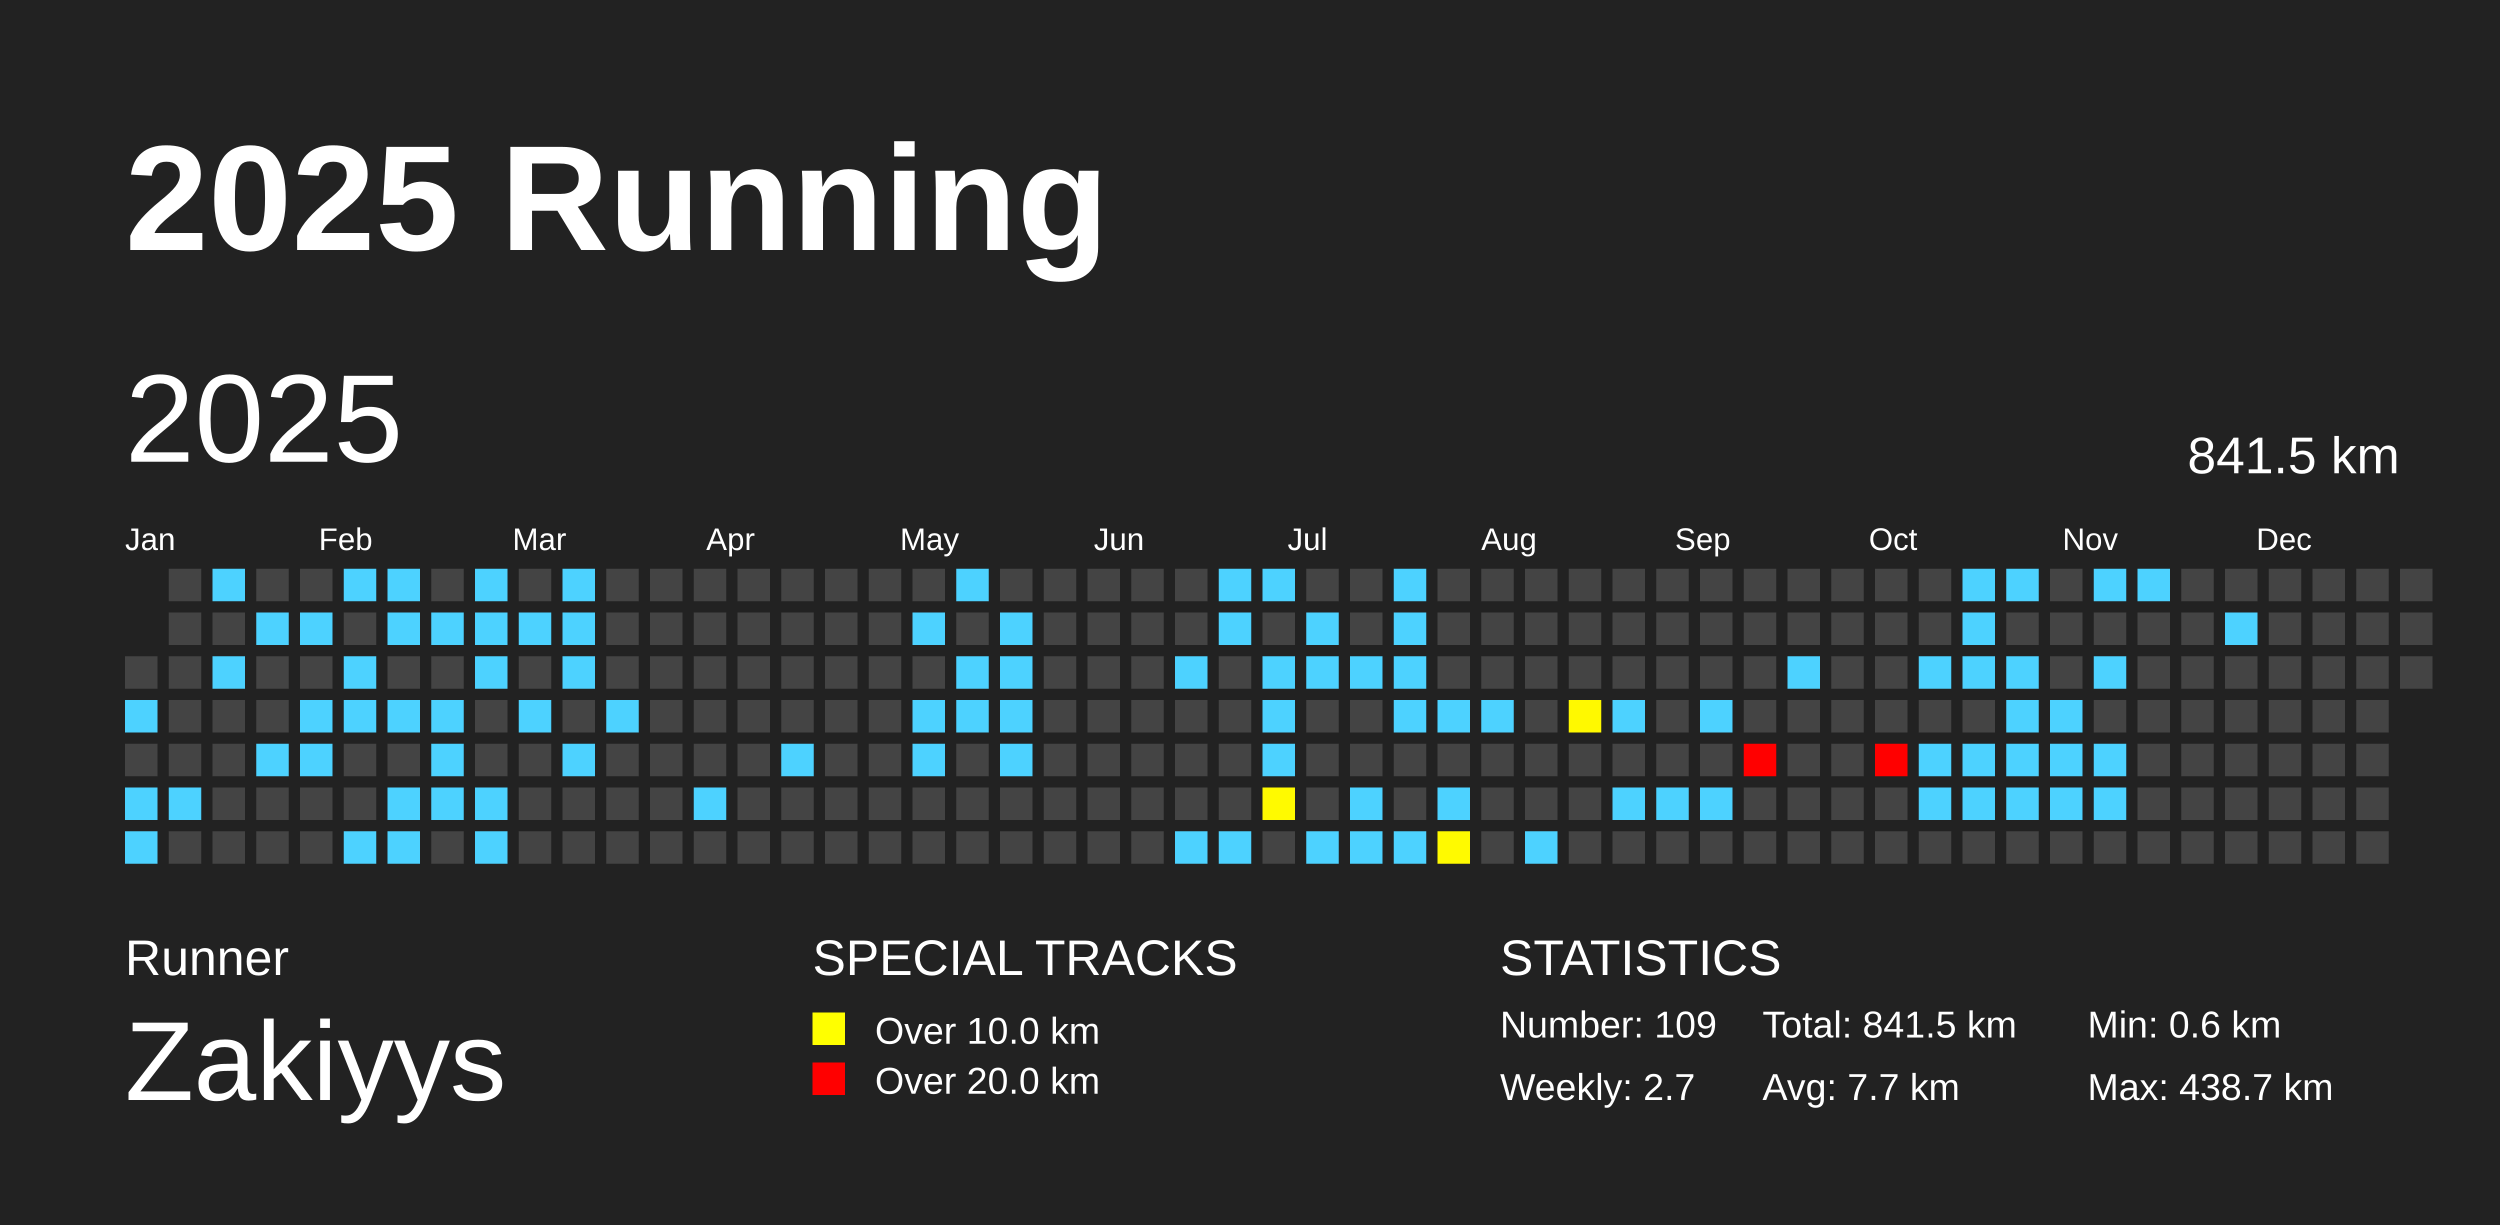
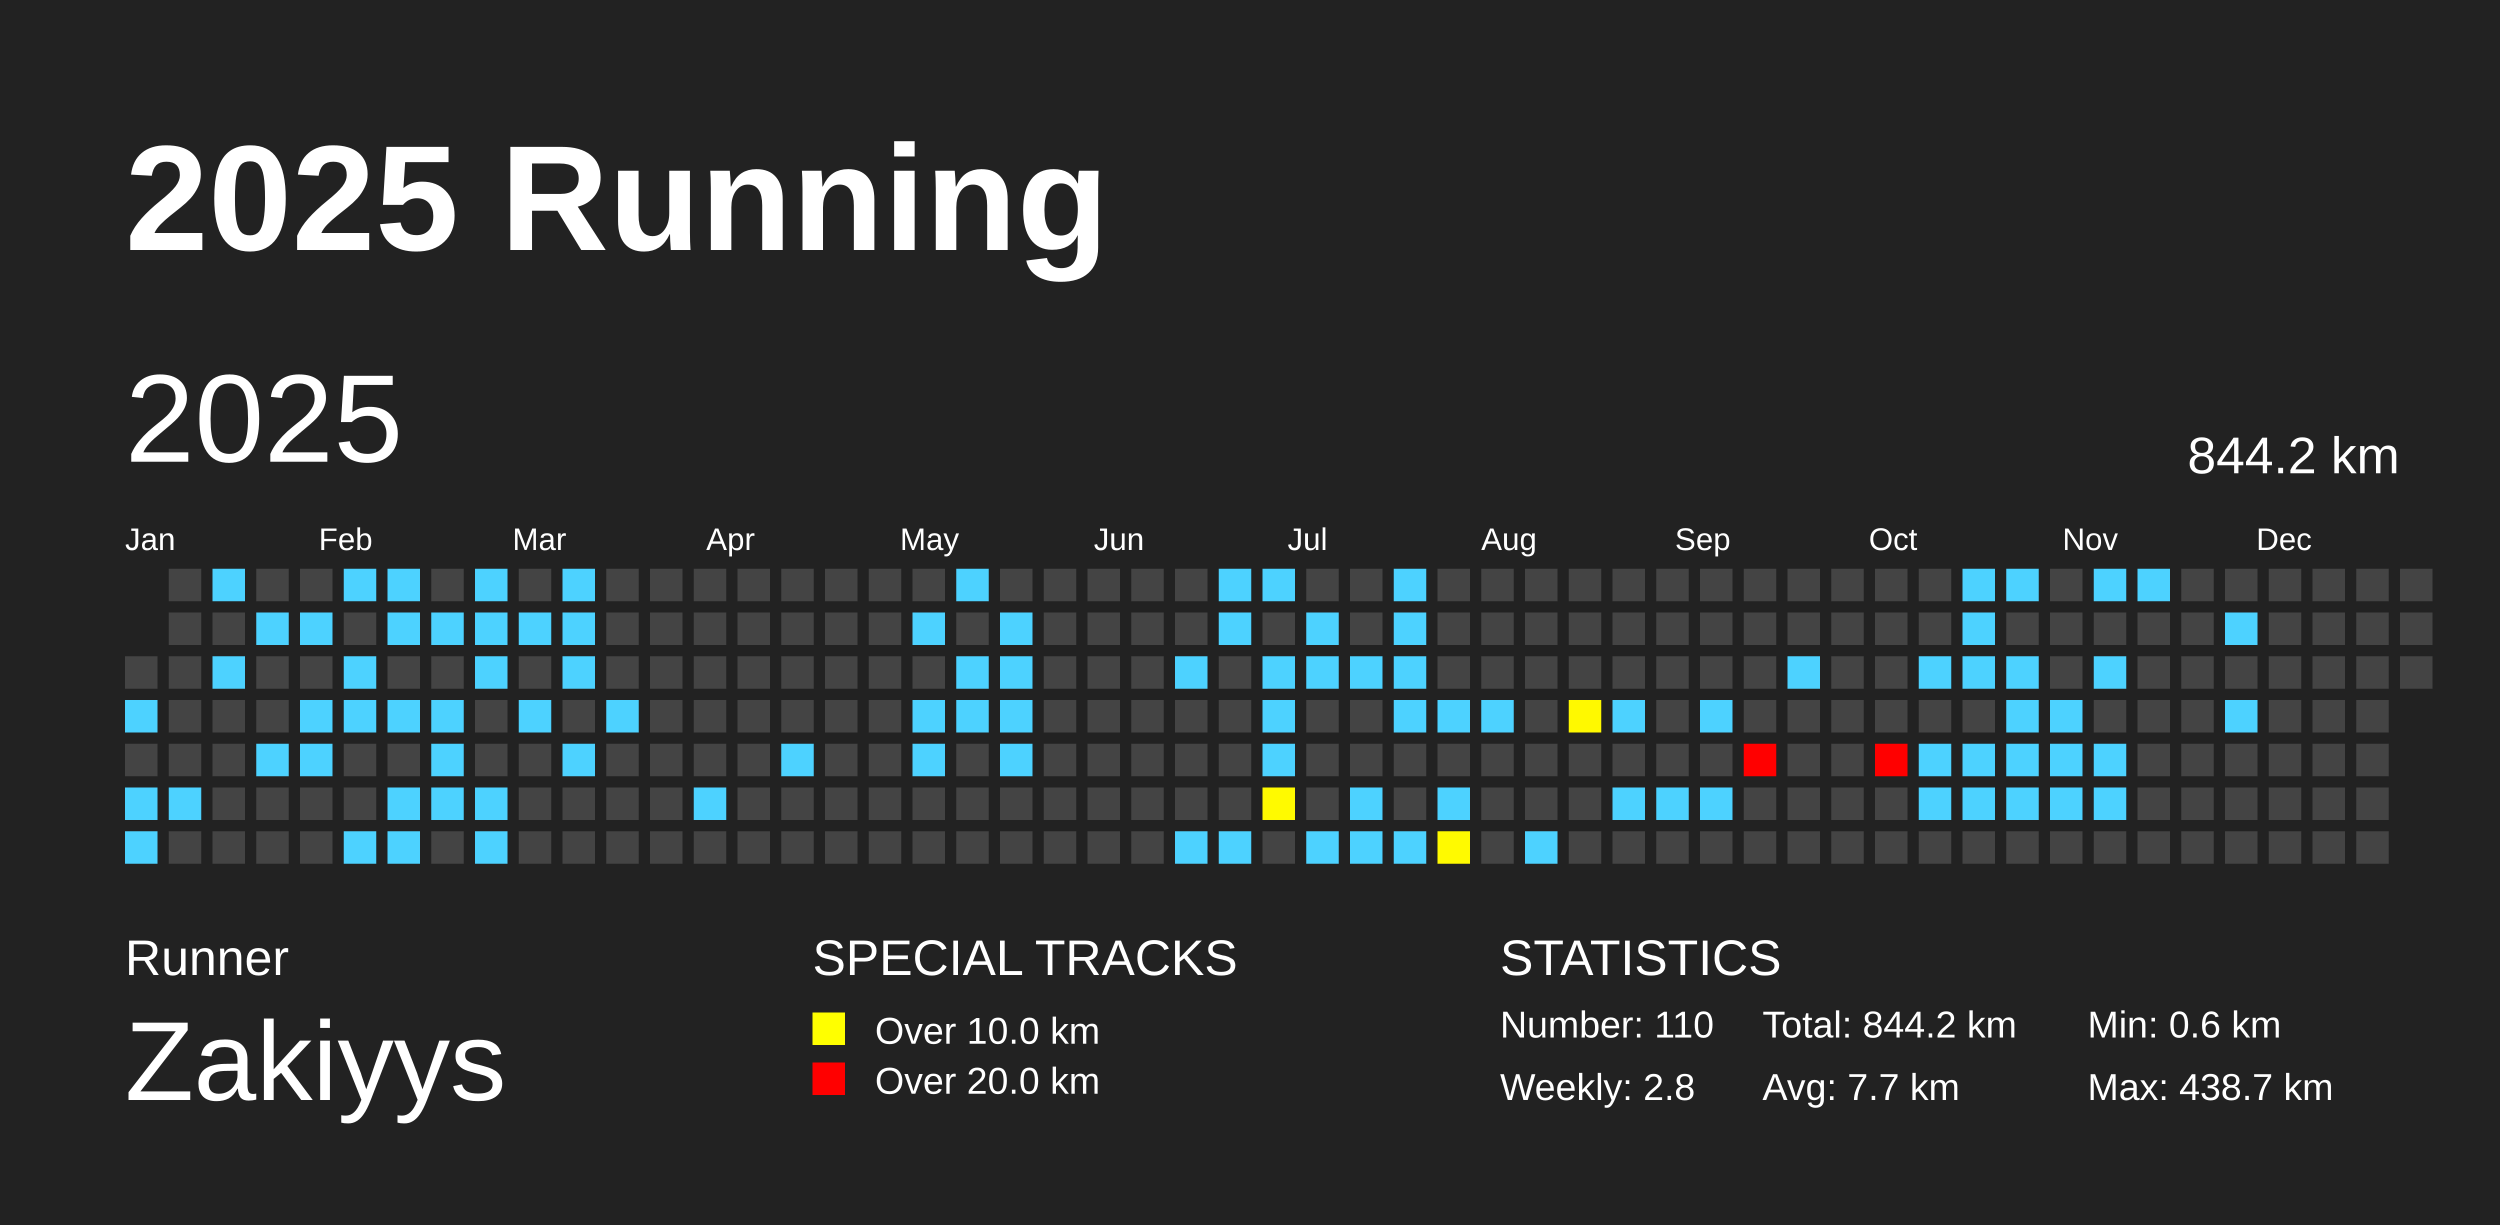
<svg xmlns="http://www.w3.org/2000/svg" baseProfile="full" height="98mm" version="1.1" viewBox="0,0,200,98" width="200mm">
  <defs />
  <rect fill="#222222" height="98" width="200" x="0" y="0" />
  <text fill="#FFFFFF" style="font-size:12px; font-family:Arial; font-weight:bold;" x="10" y="20">2025 Running</text>
  <text fill="#FFFFFF" style="font-size:4px; font-family:Arial" x="10" y="78">Runner</text>
  <text fill="#FFFFFF" style="font-size:9px; font-family:Arial" x="10" y="88">Zakiyys</text>
  <text fill="#FFFFFF" style="font-size:4px; font-family:Arial" x="65" y="78">SPECIAL TRACKS</text>
  <rect fill="yellow" height="2.6" width="2.6" x="65" y="81" />
  <text fill="#FFFFFF" style="font-size:3px; font-family:Arial" x="70" y="83.5">Over 10.0 km</text>
  <rect fill="red" height="2.6" width="2.6" x="65" y="85" />
  <text fill="#FFFFFF" style="font-size:3px; font-family:Arial" x="70" y="87.5">Over 20.0 km</text>
  <text fill="#FFFFFF" style="font-size:4px; font-family:Arial" x="120" y="78">STATISTICS</text>
-   <text fill="#FFFFFF" style="font-size:3px; font-family:Arial" x="120" y="83">Number: 109</text>
-   <text fill="#FFFFFF" style="font-size:3px; font-family:Arial" x="120" y="88">Weekly: 2.7</text>
-   <text fill="#FFFFFF" style="font-size:3px; font-family:Arial" x="141" y="83">Total: 841.5 km</text>
+   <text fill="#FFFFFF" style="font-size:3px; font-family:Arial" x="120" y="83">Number: 110</text>
+   <text fill="#FFFFFF" style="font-size:3px; font-family:Arial" x="120" y="88">Weekly: 2.8</text>
+   <text fill="#FFFFFF" style="font-size:3px; font-family:Arial" x="141" y="83">Total: 844.2 km</text>
  <text fill="#FFFFFF" style="font-size:3px; font-family:Arial" x="141" y="88">Avg: 7.7 km</text>
  <text fill="#FFFFFF" style="font-size:3px; font-family:Arial" x="167" y="83">Min: 0.6 km</text>
  <text fill="#FFFFFF" style="font-size:3px; font-family:Arial" x="167" y="88">Max: 438.7 km</text>
  <text dominant-baseline="hanging" fill="#FFFFFF" style="font-size:10.0px; font-family:Arial;" x="10" y="30">2025</text>
-   <text dominant-baseline="hanging" fill="#FFFFFF" style="font-size:4.125px; font-family:Arial;" x="175" y="35">841.5 km</text>
+   <text dominant-baseline="hanging" fill="#FFFFFF" style="font-size:4.125px; font-family:Arial;" x="175" y="35">844.2 km</text>
  <text fill="#FFFFFF" style="font-size:2.5px; font-family:Arial" x="10.0" y="44">Jan</text>
  <text fill="#FFFFFF" style="font-size:2.5px; font-family:Arial" x="25.5" y="44">Feb</text>
  <text fill="#FFFFFF" style="font-size:2.5px; font-family:Arial" x="41.0" y="44">Mar</text>
  <text fill="#FFFFFF" style="font-size:2.5px; font-family:Arial" x="56.5" y="44">Apr</text>
  <text fill="#FFFFFF" style="font-size:2.5px; font-family:Arial" x="72.0" y="44">May</text>
  <text fill="#FFFFFF" style="font-size:2.5px; font-family:Arial" x="87.5" y="44">Jun</text>
  <text fill="#FFFFFF" style="font-size:2.5px; font-family:Arial" x="103.0" y="44">Jul</text>
  <text fill="#FFFFFF" style="font-size:2.5px; font-family:Arial" x="118.5" y="44">Aug</text>
  <text fill="#FFFFFF" style="font-size:2.5px; font-family:Arial" x="134.0" y="44">Sep</text>
  <text fill="#FFFFFF" style="font-size:2.5px; font-family:Arial" x="149.5" y="44">Oct</text>
  <text fill="#FFFFFF" style="font-size:2.5px; font-family:Arial" x="165.0" y="44">Nov</text>
  <text fill="#FFFFFF" style="font-size:2.5px; font-family:Arial" x="180.5" y="44">Dec</text>
  <rect fill="#444444" height="2.6" width="2.6" x="10.0" y="52.5" />
  <rect fill="#4dd2ff" height="2.6" width="2.6" x="10.0" y="56.0" />
  <rect fill="#444444" height="2.6" width="2.6" x="10.0" y="59.5" />
  <rect fill="#4dd2ff" height="2.6" width="2.6" x="10.0" y="63.0" />
  <rect fill="#4dd2ff" height="2.6" width="2.6" x="10.0" y="66.5" />
  <rect fill="#444444" height="2.6" width="2.6" x="13.5" y="45.5" />
  <rect fill="#444444" height="2.6" width="2.6" x="13.5" y="49.0" />
  <rect fill="#444444" height="2.6" width="2.6" x="13.5" y="52.5" />
  <rect fill="#444444" height="2.6" width="2.6" x="13.5" y="56.0" />
  <rect fill="#444444" height="2.6" width="2.6" x="13.5" y="59.5" />
  <rect fill="#4dd2ff" height="2.6" width="2.6" x="13.5" y="63.0" />
  <rect fill="#444444" height="2.6" width="2.6" x="13.5" y="66.5" />
  <rect fill="#4dd2ff" height="2.6" width="2.6" x="17.0" y="45.5" />
  <rect fill="#444444" height="2.6" width="2.6" x="17.0" y="49.0" />
  <rect fill="#4dd2ff" height="2.6" width="2.6" x="17.0" y="52.5" />
  <rect fill="#444444" height="2.6" width="2.6" x="17.0" y="56.0" />
  <rect fill="#444444" height="2.6" width="2.6" x="17.0" y="59.5" />
  <rect fill="#444444" height="2.6" width="2.6" x="17.0" y="63.0" />
  <rect fill="#444444" height="2.6" width="2.6" x="17.0" y="66.5" />
  <rect fill="#444444" height="2.6" width="2.6" x="20.5" y="45.5" />
  <rect fill="#4dd2ff" height="2.6" width="2.6" x="20.5" y="49.0" />
  <rect fill="#444444" height="2.6" width="2.6" x="20.5" y="52.5" />
  <rect fill="#444444" height="2.6" width="2.6" x="20.5" y="56.0" />
  <rect fill="#4dd2ff" height="2.6" width="2.6" x="20.5" y="59.5" />
  <rect fill="#444444" height="2.6" width="2.6" x="20.5" y="63.0" />
  <rect fill="#444444" height="2.6" width="2.6" x="20.5" y="66.5" />
  <rect fill="#444444" height="2.6" width="2.6" x="24.0" y="45.5" />
  <rect fill="#4dd2ff" height="2.6" width="2.6" x="24.0" y="49.0" />
  <rect fill="#444444" height="2.6" width="2.6" x="24.0" y="52.5" />
  <rect fill="#4dd2ff" height="2.6" width="2.6" x="24.0" y="56.0" />
  <rect fill="#4dd2ff" height="2.6" width="2.6" x="24.0" y="59.5" />
  <rect fill="#444444" height="2.6" width="2.6" x="24.0" y="63.0" />
  <rect fill="#444444" height="2.6" width="2.6" x="24.0" y="66.5" />
  <rect fill="#4dd2ff" height="2.6" width="2.6" x="27.5" y="45.5" />
  <rect fill="#444444" height="2.6" width="2.6" x="27.5" y="49.0" />
  <rect fill="#4dd2ff" height="2.6" width="2.6" x="27.5" y="52.5" />
  <rect fill="#4dd2ff" height="2.6" width="2.6" x="27.5" y="56.0" />
  <rect fill="#444444" height="2.6" width="2.6" x="27.5" y="59.5" />
  <rect fill="#444444" height="2.6" width="2.6" x="27.5" y="63.0" />
  <rect fill="#4dd2ff" height="2.6" width="2.6" x="27.5" y="66.5" />
  <rect fill="#4dd2ff" height="2.6" width="2.6" x="31.0" y="45.5" />
  <rect fill="#4dd2ff" height="2.6" width="2.6" x="31.0" y="49.0" />
  <rect fill="#444444" height="2.6" width="2.6" x="31.0" y="52.5" />
  <rect fill="#4dd2ff" height="2.6" width="2.6" x="31.0" y="56.0" />
  <rect fill="#444444" height="2.6" width="2.6" x="31.0" y="59.5" />
  <rect fill="#4dd2ff" height="2.6" width="2.6" x="31.0" y="63.0" />
  <rect fill="#4dd2ff" height="2.6" width="2.6" x="31.0" y="66.5" />
  <rect fill="#444444" height="2.6" width="2.6" x="34.5" y="45.5" />
  <rect fill="#4dd2ff" height="2.6" width="2.6" x="34.5" y="49.0" />
  <rect fill="#444444" height="2.6" width="2.6" x="34.5" y="52.5" />
  <rect fill="#4dd2ff" height="2.6" width="2.6" x="34.5" y="56.0" />
  <rect fill="#4dd2ff" height="2.6" width="2.6" x="34.5" y="59.5" />
  <rect fill="#4dd2ff" height="2.6" width="2.6" x="34.5" y="63.0" />
  <rect fill="#444444" height="2.6" width="2.6" x="34.5" y="66.5" />
  <rect fill="#4dd2ff" height="2.6" width="2.6" x="38.0" y="45.5" />
  <rect fill="#4dd2ff" height="2.6" width="2.6" x="38.0" y="49.0" />
  <rect fill="#4dd2ff" height="2.6" width="2.6" x="38.0" y="52.5" />
  <rect fill="#444444" height="2.6" width="2.6" x="38.0" y="56.0" />
  <rect fill="#444444" height="2.6" width="2.6" x="38.0" y="59.5" />
  <rect fill="#4dd2ff" height="2.6" width="2.6" x="38.0" y="63.0" />
  <rect fill="#4dd2ff" height="2.6" width="2.6" x="38.0" y="66.5" />
  <rect fill="#444444" height="2.6" width="2.6" x="41.5" y="45.5" />
  <rect fill="#4dd2ff" height="2.6" width="2.6" x="41.5" y="49.0" />
  <rect fill="#444444" height="2.6" width="2.6" x="41.5" y="52.5" />
  <rect fill="#4dd2ff" height="2.6" width="2.6" x="41.5" y="56.0" />
  <rect fill="#444444" height="2.6" width="2.6" x="41.5" y="59.5" />
  <rect fill="#444444" height="2.6" width="2.6" x="41.5" y="63.0" />
  <rect fill="#444444" height="2.6" width="2.6" x="41.5" y="66.5" />
  <rect fill="#4dd2ff" height="2.6" width="2.6" x="45.0" y="45.5" />
  <rect fill="#4dd2ff" height="2.6" width="2.6" x="45.0" y="49.0" />
  <rect fill="#4dd2ff" height="2.6" width="2.6" x="45.0" y="52.5" />
  <rect fill="#444444" height="2.6" width="2.6" x="45.0" y="56.0" />
  <rect fill="#4dd2ff" height="2.6" width="2.6" x="45.0" y="59.5" />
  <rect fill="#444444" height="2.6" width="2.6" x="45.0" y="63.0" />
  <rect fill="#444444" height="2.6" width="2.6" x="45.0" y="66.5" />
  <rect fill="#444444" height="2.6" width="2.6" x="48.5" y="45.5" />
  <rect fill="#444444" height="2.6" width="2.6" x="48.5" y="49.0" />
  <rect fill="#444444" height="2.6" width="2.6" x="48.5" y="52.5" />
  <rect fill="#4dd2ff" height="2.6" width="2.6" x="48.5" y="56.0" />
  <rect fill="#444444" height="2.6" width="2.6" x="48.5" y="59.5" />
  <rect fill="#444444" height="2.6" width="2.6" x="48.5" y="63.0" />
  <rect fill="#444444" height="2.6" width="2.6" x="48.5" y="66.5" />
  <rect fill="#444444" height="2.6" width="2.6" x="52.0" y="45.5" />
  <rect fill="#444444" height="2.6" width="2.6" x="52.0" y="49.0" />
  <rect fill="#444444" height="2.6" width="2.6" x="52.0" y="52.5" />
  <rect fill="#444444" height="2.6" width="2.6" x="52.0" y="56.0" />
  <rect fill="#444444" height="2.6" width="2.6" x="52.0" y="59.5" />
  <rect fill="#444444" height="2.6" width="2.6" x="52.0" y="63.0" />
  <rect fill="#444444" height="2.6" width="2.6" x="52.0" y="66.5" />
  <rect fill="#444444" height="2.6" width="2.6" x="55.5" y="45.5" />
  <rect fill="#444444" height="2.6" width="2.6" x="55.5" y="49.0" />
  <rect fill="#444444" height="2.6" width="2.6" x="55.5" y="52.5" />
  <rect fill="#444444" height="2.6" width="2.6" x="55.5" y="56.0" />
  <rect fill="#444444" height="2.6" width="2.6" x="55.5" y="59.5" />
  <rect fill="#4dd2ff" height="2.6" width="2.6" x="55.5" y="63.0" />
  <rect fill="#444444" height="2.6" width="2.6" x="55.5" y="66.5" />
  <rect fill="#444444" height="2.6" width="2.6" x="59.0" y="45.5" />
  <rect fill="#444444" height="2.6" width="2.6" x="59.0" y="49.0" />
  <rect fill="#444444" height="2.6" width="2.6" x="59.0" y="52.5" />
  <rect fill="#444444" height="2.6" width="2.6" x="59.0" y="56.0" />
  <rect fill="#444444" height="2.6" width="2.6" x="59.0" y="59.5" />
  <rect fill="#444444" height="2.6" width="2.6" x="59.0" y="63.0" />
  <rect fill="#444444" height="2.6" width="2.6" x="59.0" y="66.5" />
  <rect fill="#444444" height="2.6" width="2.6" x="62.5" y="45.5" />
  <rect fill="#444444" height="2.6" width="2.6" x="62.5" y="49.0" />
  <rect fill="#444444" height="2.6" width="2.6" x="62.5" y="52.5" />
  <rect fill="#444444" height="2.6" width="2.6" x="62.5" y="56.0" />
  <rect fill="#4dd2ff" height="2.6" width="2.6" x="62.5" y="59.5" />
  <rect fill="#444444" height="2.6" width="2.6" x="62.5" y="63.0" />
  <rect fill="#444444" height="2.6" width="2.6" x="62.5" y="66.5" />
  <rect fill="#444444" height="2.6" width="2.6" x="66.0" y="45.5" />
  <rect fill="#444444" height="2.6" width="2.6" x="66.0" y="49.0" />
  <rect fill="#444444" height="2.6" width="2.6" x="66.0" y="52.5" />
  <rect fill="#444444" height="2.6" width="2.6" x="66.0" y="56.0" />
  <rect fill="#444444" height="2.6" width="2.6" x="66.0" y="59.5" />
  <rect fill="#444444" height="2.6" width="2.6" x="66.0" y="63.0" />
  <rect fill="#444444" height="2.6" width="2.6" x="66.0" y="66.5" />
  <rect fill="#444444" height="2.6" width="2.6" x="69.5" y="45.5" />
  <rect fill="#444444" height="2.6" width="2.6" x="69.5" y="49.0" />
  <rect fill="#444444" height="2.6" width="2.6" x="69.5" y="52.5" />
  <rect fill="#444444" height="2.6" width="2.6" x="69.5" y="56.0" />
  <rect fill="#444444" height="2.6" width="2.6" x="69.5" y="59.5" />
  <rect fill="#444444" height="2.6" width="2.6" x="69.5" y="63.0" />
  <rect fill="#444444" height="2.6" width="2.6" x="69.5" y="66.5" />
  <rect fill="#444444" height="2.6" width="2.6" x="73.0" y="45.5" />
  <rect fill="#4dd2ff" height="2.6" width="2.6" x="73.0" y="49.0" />
  <rect fill="#444444" height="2.6" width="2.6" x="73.0" y="52.5" />
  <rect fill="#4dd2ff" height="2.6" width="2.6" x="73.0" y="56.0" />
  <rect fill="#4dd2ff" height="2.6" width="2.6" x="73.0" y="59.5" />
  <rect fill="#444444" height="2.6" width="2.6" x="73.0" y="63.0" />
  <rect fill="#444444" height="2.6" width="2.6" x="73.0" y="66.5" />
  <rect fill="#4dd2ff" height="2.6" width="2.6" x="76.5" y="45.5" />
  <rect fill="#444444" height="2.6" width="2.6" x="76.5" y="49.0" />
  <rect fill="#4dd2ff" height="2.6" width="2.6" x="76.5" y="52.5" />
  <rect fill="#4dd2ff" height="2.6" width="2.6" x="76.5" y="56.0" />
  <rect fill="#444444" height="2.6" width="2.6" x="76.5" y="59.5" />
  <rect fill="#444444" height="2.6" width="2.6" x="76.5" y="63.0" />
  <rect fill="#444444" height="2.6" width="2.6" x="76.5" y="66.5" />
  <rect fill="#444444" height="2.6" width="2.6" x="80.0" y="45.5" />
  <rect fill="#4dd2ff" height="2.6" width="2.6" x="80.0" y="49.0" />
  <rect fill="#4dd2ff" height="2.6" width="2.6" x="80.0" y="52.5" />
  <rect fill="#4dd2ff" height="2.6" width="2.6" x="80.0" y="56.0" />
  <rect fill="#4dd2ff" height="2.6" width="2.6" x="80.0" y="59.5" />
  <rect fill="#444444" height="2.6" width="2.6" x="80.0" y="63.0" />
  <rect fill="#444444" height="2.6" width="2.6" x="80.0" y="66.5" />
  <rect fill="#444444" height="2.6" width="2.6" x="83.5" y="45.5" />
  <rect fill="#444444" height="2.6" width="2.6" x="83.5" y="49.0" />
  <rect fill="#444444" height="2.6" width="2.6" x="83.5" y="52.5" />
  <rect fill="#444444" height="2.6" width="2.6" x="83.5" y="56.0" />
  <rect fill="#444444" height="2.6" width="2.6" x="83.5" y="59.5" />
  <rect fill="#444444" height="2.6" width="2.6" x="83.5" y="63.0" />
  <rect fill="#444444" height="2.6" width="2.6" x="83.5" y="66.5" />
  <rect fill="#444444" height="2.6" width="2.6" x="87.0" y="45.5" />
  <rect fill="#444444" height="2.6" width="2.6" x="87.0" y="49.0" />
  <rect fill="#444444" height="2.6" width="2.6" x="87.0" y="52.5" />
  <rect fill="#444444" height="2.6" width="2.6" x="87.0" y="56.0" />
  <rect fill="#444444" height="2.6" width="2.6" x="87.0" y="59.5" />
  <rect fill="#444444" height="2.6" width="2.6" x="87.0" y="63.0" />
  <rect fill="#444444" height="2.6" width="2.6" x="87.0" y="66.5" />
  <rect fill="#444444" height="2.6" width="2.6" x="90.5" y="45.5" />
  <rect fill="#444444" height="2.6" width="2.6" x="90.5" y="49.0" />
  <rect fill="#444444" height="2.6" width="2.6" x="90.5" y="52.5" />
  <rect fill="#444444" height="2.6" width="2.6" x="90.5" y="56.0" />
  <rect fill="#444444" height="2.6" width="2.6" x="90.5" y="59.5" />
  <rect fill="#444444" height="2.6" width="2.6" x="90.5" y="63.0" />
  <rect fill="#444444" height="2.6" width="2.6" x="90.5" y="66.5" />
  <rect fill="#444444" height="2.6" width="2.6" x="94.0" y="45.5" />
  <rect fill="#444444" height="2.6" width="2.6" x="94.0" y="49.0" />
  <rect fill="#4dd2ff" height="2.6" width="2.6" x="94.0" y="52.5" />
  <rect fill="#444444" height="2.6" width="2.6" x="94.0" y="56.0" />
  <rect fill="#444444" height="2.6" width="2.6" x="94.0" y="59.5" />
  <rect fill="#444444" height="2.6" width="2.6" x="94.0" y="63.0" />
  <rect fill="#4dd2ff" height="2.6" width="2.6" x="94.0" y="66.5" />
  <rect fill="#4dd2ff" height="2.6" width="2.6" x="97.5" y="45.5" />
  <rect fill="#4dd2ff" height="2.6" width="2.6" x="97.5" y="49.0" />
  <rect fill="#444444" height="2.6" width="2.6" x="97.5" y="52.5" />
  <rect fill="#444444" height="2.6" width="2.6" x="97.5" y="56.0" />
  <rect fill="#444444" height="2.6" width="2.6" x="97.5" y="59.5" />
  <rect fill="#444444" height="2.6" width="2.6" x="97.5" y="63.0" />
  <rect fill="#4dd2ff" height="2.6" width="2.6" x="97.5" y="66.5" />
  <rect fill="#4dd2ff" height="2.6" width="2.6" x="101.0" y="45.5" />
  <rect fill="#444444" height="2.6" width="2.6" x="101.0" y="49.0" />
  <rect fill="#4dd2ff" height="2.6" width="2.6" x="101.0" y="52.5" />
  <rect fill="#4dd2ff" height="2.6" width="2.6" x="101.0" y="56.0" />
  <rect fill="#4dd2ff" height="2.6" width="2.6" x="101.0" y="59.5" />
  <rect fill="#fffa00" height="2.6" width="2.6" x="101.0" y="63.0" />
  <rect fill="#444444" height="2.6" width="2.6" x="101.0" y="66.5" />
  <rect fill="#444444" height="2.6" width="2.6" x="104.5" y="45.5" />
  <rect fill="#4dd2ff" height="2.6" width="2.6" x="104.5" y="49.0" />
  <rect fill="#4dd2ff" height="2.6" width="2.6" x="104.5" y="52.5" />
  <rect fill="#444444" height="2.6" width="2.6" x="104.5" y="56.0" />
  <rect fill="#444444" height="2.6" width="2.6" x="104.5" y="59.5" />
  <rect fill="#444444" height="2.6" width="2.6" x="104.5" y="63.0" />
  <rect fill="#4dd2ff" height="2.6" width="2.6" x="104.5" y="66.5" />
  <rect fill="#444444" height="2.6" width="2.6" x="108.0" y="45.5" />
  <rect fill="#444444" height="2.6" width="2.6" x="108.0" y="49.0" />
  <rect fill="#4dd2ff" height="2.6" width="2.6" x="108.0" y="52.5" />
  <rect fill="#444444" height="2.6" width="2.6" x="108.0" y="56.0" />
  <rect fill="#444444" height="2.6" width="2.6" x="108.0" y="59.5" />
  <rect fill="#4dd2ff" height="2.6" width="2.6" x="108.0" y="63.0" />
  <rect fill="#4dd2ff" height="2.6" width="2.6" x="108.0" y="66.5" />
  <rect fill="#4dd2ff" height="2.6" width="2.6" x="111.5" y="45.5" />
  <rect fill="#4dd2ff" height="2.6" width="2.6" x="111.5" y="49.0" />
  <rect fill="#4dd2ff" height="2.6" width="2.6" x="111.5" y="52.5" />
  <rect fill="#4dd2ff" height="2.6" width="2.6" x="111.5" y="56.0" />
  <rect fill="#444444" height="2.6" width="2.6" x="111.5" y="59.5" />
  <rect fill="#444444" height="2.6" width="2.6" x="111.5" y="63.0" />
  <rect fill="#4dd2ff" height="2.6" width="2.6" x="111.5" y="66.5" />
  <rect fill="#444444" height="2.6" width="2.6" x="115.0" y="45.5" />
  <rect fill="#444444" height="2.6" width="2.6" x="115.0" y="49.0" />
  <rect fill="#444444" height="2.6" width="2.6" x="115.0" y="52.5" />
  <rect fill="#4dd2ff" height="2.6" width="2.6" x="115.0" y="56.0" />
  <rect fill="#444444" height="2.6" width="2.6" x="115.0" y="59.5" />
  <rect fill="#4dd2ff" height="2.6" width="2.6" x="115.0" y="63.0" />
  <rect fill="#fffa00" height="2.6" width="2.6" x="115.0" y="66.5" />
  <rect fill="#444444" height="2.6" width="2.6" x="118.5" y="45.5" />
  <rect fill="#444444" height="2.6" width="2.6" x="118.5" y="49.0" />
  <rect fill="#444444" height="2.6" width="2.6" x="118.5" y="52.5" />
  <rect fill="#4dd2ff" height="2.6" width="2.6" x="118.5" y="56.0" />
  <rect fill="#444444" height="2.6" width="2.6" x="118.5" y="59.5" />
  <rect fill="#444444" height="2.6" width="2.6" x="118.5" y="63.0" />
  <rect fill="#444444" height="2.6" width="2.6" x="118.5" y="66.5" />
  <rect fill="#444444" height="2.6" width="2.6" x="122.0" y="45.5" />
  <rect fill="#444444" height="2.6" width="2.6" x="122.0" y="49.0" />
  <rect fill="#444444" height="2.6" width="2.6" x="122.0" y="52.5" />
  <rect fill="#444444" height="2.6" width="2.6" x="122.0" y="56.0" />
  <rect fill="#444444" height="2.6" width="2.6" x="122.0" y="59.5" />
  <rect fill="#444444" height="2.6" width="2.6" x="122.0" y="63.0" />
  <rect fill="#4dd2ff" height="2.6" width="2.6" x="122.0" y="66.5" />
  <rect fill="#444444" height="2.6" width="2.6" x="125.5" y="45.5" />
  <rect fill="#444444" height="2.6" width="2.6" x="125.5" y="49.0" />
  <rect fill="#444444" height="2.6" width="2.6" x="125.5" y="52.5" />
  <rect fill="#fff900" height="2.6" width="2.6" x="125.5" y="56.0" />
  <rect fill="#444444" height="2.6" width="2.6" x="125.5" y="59.5" />
  <rect fill="#444444" height="2.6" width="2.6" x="125.5" y="63.0" />
  <rect fill="#444444" height="2.6" width="2.6" x="125.5" y="66.5" />
  <rect fill="#444444" height="2.6" width="2.6" x="129.0" y="45.5" />
  <rect fill="#444444" height="2.6" width="2.6" x="129.0" y="49.0" />
  <rect fill="#444444" height="2.6" width="2.6" x="129.0" y="52.5" />
  <rect fill="#4dd2ff" height="2.6" width="2.6" x="129.0" y="56.0" />
  <rect fill="#444444" height="2.6" width="2.6" x="129.0" y="59.5" />
  <rect fill="#4dd2ff" height="2.6" width="2.6" x="129.0" y="63.0" />
  <rect fill="#444444" height="2.6" width="2.6" x="129.0" y="66.5" />
  <rect fill="#444444" height="2.6" width="2.6" x="132.5" y="45.5" />
  <rect fill="#444444" height="2.6" width="2.6" x="132.5" y="49.0" />
  <rect fill="#444444" height="2.6" width="2.6" x="132.5" y="52.5" />
  <rect fill="#444444" height="2.6" width="2.6" x="132.5" y="56.0" />
  <rect fill="#444444" height="2.6" width="2.6" x="132.5" y="59.5" />
  <rect fill="#4dd2ff" height="2.6" width="2.6" x="132.5" y="63.0" />
  <rect fill="#444444" height="2.6" width="2.6" x="132.5" y="66.5" />
  <rect fill="#444444" height="2.6" width="2.6" x="136.0" y="45.5" />
  <rect fill="#444444" height="2.6" width="2.6" x="136.0" y="49.0" />
  <rect fill="#444444" height="2.6" width="2.6" x="136.0" y="52.5" />
  <rect fill="#4dd2ff" height="2.6" width="2.6" x="136.0" y="56.0" />
  <rect fill="#444444" height="2.6" width="2.6" x="136.0" y="59.5" />
  <rect fill="#4dd2ff" height="2.6" width="2.6" x="136.0" y="63.0" />
  <rect fill="#444444" height="2.6" width="2.6" x="136.0" y="66.5" />
  <rect fill="#444444" height="2.6" width="2.6" x="139.5" y="45.5" />
  <rect fill="#444444" height="2.6" width="2.6" x="139.5" y="49.0" />
  <rect fill="#444444" height="2.6" width="2.6" x="139.5" y="52.5" />
  <rect fill="#444444" height="2.6" width="2.6" x="139.5" y="56.0" />
  <rect fill="red" height="2.6" width="2.6" x="139.5" y="59.5" />
  <rect fill="#444444" height="2.6" width="2.6" x="139.5" y="63.0" />
  <rect fill="#444444" height="2.6" width="2.6" x="139.5" y="66.5" />
  <rect fill="#444444" height="2.6" width="2.6" x="143.0" y="45.5" />
  <rect fill="#444444" height="2.6" width="2.6" x="143.0" y="49.0" />
  <rect fill="#4dd2ff" height="2.6" width="2.6" x="143.0" y="52.5" />
  <rect fill="#444444" height="2.6" width="2.6" x="143.0" y="56.0" />
  <rect fill="#444444" height="2.6" width="2.6" x="143.0" y="59.5" />
  <rect fill="#444444" height="2.6" width="2.6" x="143.0" y="63.0" />
  <rect fill="#444444" height="2.6" width="2.6" x="143.0" y="66.5" />
  <rect fill="#444444" height="2.6" width="2.6" x="146.5" y="45.5" />
  <rect fill="#444444" height="2.6" width="2.6" x="146.5" y="49.0" />
  <rect fill="#444444" height="2.6" width="2.6" x="146.5" y="52.5" />
  <rect fill="#444444" height="2.6" width="2.6" x="146.5" y="56.0" />
  <rect fill="#444444" height="2.6" width="2.6" x="146.5" y="59.5" />
  <rect fill="#444444" height="2.6" width="2.6" x="146.5" y="63.0" />
  <rect fill="#444444" height="2.6" width="2.6" x="146.5" y="66.5" />
  <rect fill="#444444" height="2.6" width="2.6" x="150.0" y="45.5" />
  <rect fill="#444444" height="2.6" width="2.6" x="150.0" y="49.0" />
  <rect fill="#444444" height="2.6" width="2.6" x="150.0" y="52.5" />
  <rect fill="#444444" height="2.6" width="2.6" x="150.0" y="56.0" />
  <rect fill="red" height="2.6" width="2.6" x="150.0" y="59.5" />
  <rect fill="#444444" height="2.6" width="2.6" x="150.0" y="63.0" />
  <rect fill="#444444" height="2.6" width="2.6" x="150.0" y="66.5" />
  <rect fill="#444444" height="2.6" width="2.6" x="153.5" y="45.5" />
  <rect fill="#444444" height="2.6" width="2.6" x="153.5" y="49.0" />
  <rect fill="#4dd2ff" height="2.6" width="2.6" x="153.5" y="52.5" />
  <rect fill="#444444" height="2.6" width="2.6" x="153.5" y="56.0" />
  <rect fill="#4dd2ff" height="2.6" width="2.6" x="153.5" y="59.5" />
  <rect fill="#4dd2ff" height="2.6" width="2.6" x="153.5" y="63.0" />
  <rect fill="#444444" height="2.6" width="2.6" x="153.5" y="66.5" />
  <rect fill="#4dd2ff" height="2.6" width="2.6" x="157.0" y="45.5" />
  <rect fill="#4dd2ff" height="2.6" width="2.6" x="157.0" y="49.0" />
  <rect fill="#4dd2ff" height="2.6" width="2.6" x="157.0" y="52.5" />
  <rect fill="#444444" height="2.6" width="2.6" x="157.0" y="56.0" />
  <rect fill="#4dd2ff" height="2.6" width="2.6" x="157.0" y="59.5" />
  <rect fill="#4dd2ff" height="2.6" width="2.6" x="157.0" y="63.0" />
  <rect fill="#444444" height="2.6" width="2.6" x="157.0" y="66.5" />
  <rect fill="#4dd2ff" height="2.6" width="2.6" x="160.5" y="45.5" />
  <rect fill="#444444" height="2.6" width="2.6" x="160.5" y="49.0" />
  <rect fill="#4dd2ff" height="2.6" width="2.6" x="160.5" y="52.5" />
  <rect fill="#4dd2ff" height="2.6" width="2.6" x="160.5" y="56.0" />
  <rect fill="#4dd2ff" height="2.6" width="2.6" x="160.5" y="59.5" />
  <rect fill="#4dd2ff" height="2.6" width="2.6" x="160.5" y="63.0" />
  <rect fill="#444444" height="2.6" width="2.6" x="160.5" y="66.5" />
  <rect fill="#444444" height="2.6" width="2.6" x="164.0" y="45.5" />
  <rect fill="#444444" height="2.6" width="2.6" x="164.0" y="49.0" />
  <rect fill="#444444" height="2.6" width="2.6" x="164.0" y="52.5" />
  <rect fill="#4dd2ff" height="2.6" width="2.6" x="164.0" y="56.0" />
  <rect fill="#4dd2ff" height="2.6" width="2.6" x="164.0" y="59.5" />
  <rect fill="#4dd2ff" height="2.6" width="2.6" x="164.0" y="63.0" />
  <rect fill="#444444" height="2.6" width="2.6" x="164.0" y="66.5" />
  <rect fill="#4dd2ff" height="2.6" width="2.6" x="167.5" y="45.5" />
  <rect fill="#444444" height="2.6" width="2.6" x="167.5" y="49.0" />
  <rect fill="#4dd2ff" height="2.6" width="2.6" x="167.5" y="52.5" />
  <rect fill="#444444" height="2.6" width="2.6" x="167.5" y="56.0" />
  <rect fill="#4dd2ff" height="2.6" width="2.6" x="167.5" y="59.5" />
  <rect fill="#4dd2ff" height="2.6" width="2.6" x="167.5" y="63.0" />
  <rect fill="#444444" height="2.6" width="2.6" x="167.5" y="66.5" />
  <rect fill="#4dd2ff" height="2.6" width="2.6" x="171.0" y="45.5" />
  <rect fill="#444444" height="2.6" width="2.6" x="171.0" y="49.0" />
  <rect fill="#444444" height="2.6" width="2.6" x="171.0" y="52.5" />
  <rect fill="#444444" height="2.6" width="2.6" x="171.0" y="56.0" />
  <rect fill="#444444" height="2.6" width="2.6" x="171.0" y="59.5" />
  <rect fill="#444444" height="2.6" width="2.6" x="171.0" y="63.0" />
  <rect fill="#444444" height="2.6" width="2.6" x="171.0" y="66.5" />
  <rect fill="#444444" height="2.6" width="2.6" x="174.5" y="45.5" />
  <rect fill="#444444" height="2.6" width="2.6" x="174.5" y="49.0" />
  <rect fill="#444444" height="2.6" width="2.6" x="174.5" y="52.5" />
  <rect fill="#444444" height="2.6" width="2.6" x="174.5" y="56.0" />
  <rect fill="#444444" height="2.6" width="2.6" x="174.5" y="59.5" />
  <rect fill="#444444" height="2.6" width="2.6" x="174.5" y="63.0" />
  <rect fill="#444444" height="2.6" width="2.6" x="174.5" y="66.5" />
  <rect fill="#444444" height="2.6" width="2.6" x="178.0" y="45.5" />
  <rect fill="#4dd2ff" height="2.6" width="2.6" x="178.0" y="49.0" />
  <rect fill="#444444" height="2.6" width="2.6" x="178.0" y="52.5" />
-   <rect fill="#444444" height="2.6" width="2.6" x="178.0" y="56.0" />
+   <rect fill="#4dd2ff" height="2.6" width="2.6" x="178.0" y="56.0" />
  <rect fill="#444444" height="2.6" width="2.6" x="178.0" y="59.5" />
  <rect fill="#444444" height="2.6" width="2.6" x="178.0" y="63.0" />
  <rect fill="#444444" height="2.6" width="2.6" x="178.0" y="66.5" />
  <rect fill="#444444" height="2.6" width="2.6" x="181.5" y="45.5" />
  <rect fill="#444444" height="2.6" width="2.6" x="181.5" y="49.0" />
  <rect fill="#444444" height="2.6" width="2.6" x="181.5" y="52.5" />
  <rect fill="#444444" height="2.6" width="2.6" x="181.5" y="56.0" />
  <rect fill="#444444" height="2.6" width="2.6" x="181.5" y="59.5" />
  <rect fill="#444444" height="2.6" width="2.6" x="181.5" y="63.0" />
  <rect fill="#444444" height="2.6" width="2.6" x="181.5" y="66.5" />
  <rect fill="#444444" height="2.6" width="2.6" x="185.0" y="45.5" />
  <rect fill="#444444" height="2.6" width="2.6" x="185.0" y="49.0" />
  <rect fill="#444444" height="2.6" width="2.6" x="185.0" y="52.5" />
  <rect fill="#444444" height="2.6" width="2.6" x="185.0" y="56.0" />
  <rect fill="#444444" height="2.6" width="2.6" x="185.0" y="59.5" />
  <rect fill="#444444" height="2.6" width="2.6" x="185.0" y="63.0" />
  <rect fill="#444444" height="2.6" width="2.6" x="185.0" y="66.5" />
  <rect fill="#444444" height="2.6" width="2.6" x="188.5" y="45.5" />
  <rect fill="#444444" height="2.6" width="2.6" x="188.5" y="49.0" />
  <rect fill="#444444" height="2.6" width="2.6" x="188.5" y="52.5" />
  <rect fill="#444444" height="2.6" width="2.6" x="188.5" y="56.0" />
  <rect fill="#444444" height="2.6" width="2.6" x="188.5" y="59.5" />
  <rect fill="#444444" height="2.6" width="2.6" x="188.5" y="63.0" />
  <rect fill="#444444" height="2.6" width="2.6" x="188.5" y="66.5" />
  <rect fill="#444444" height="2.6" width="2.6" x="192.0" y="45.5" />
  <rect fill="#444444" height="2.6" width="2.6" x="192.0" y="49.0" />
  <rect fill="#444444" height="2.6" width="2.6" x="192.0" y="52.5" />
</svg>
